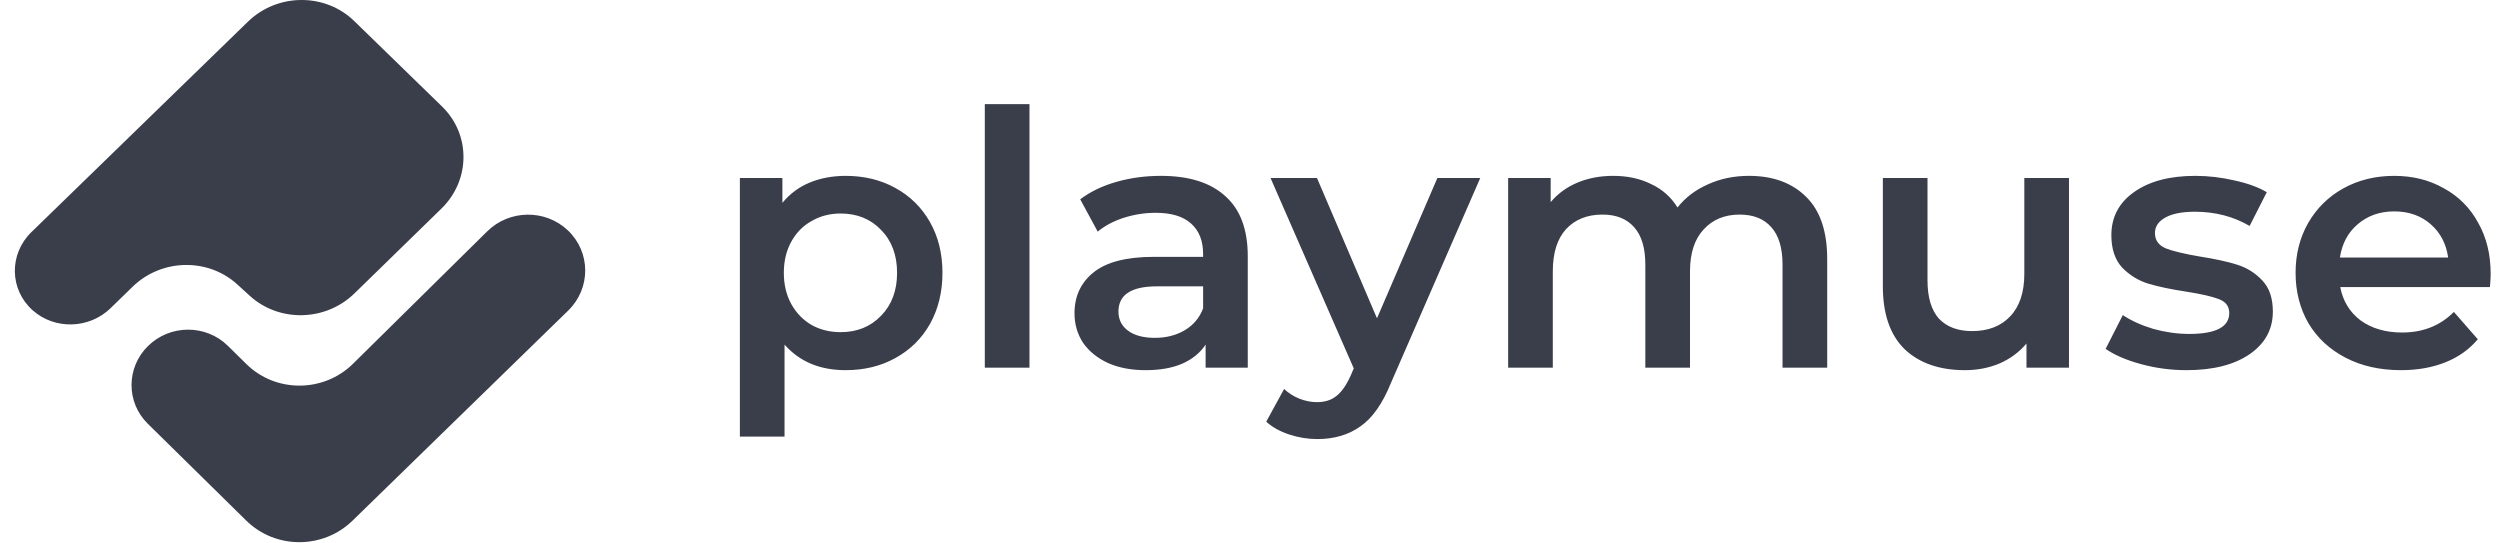
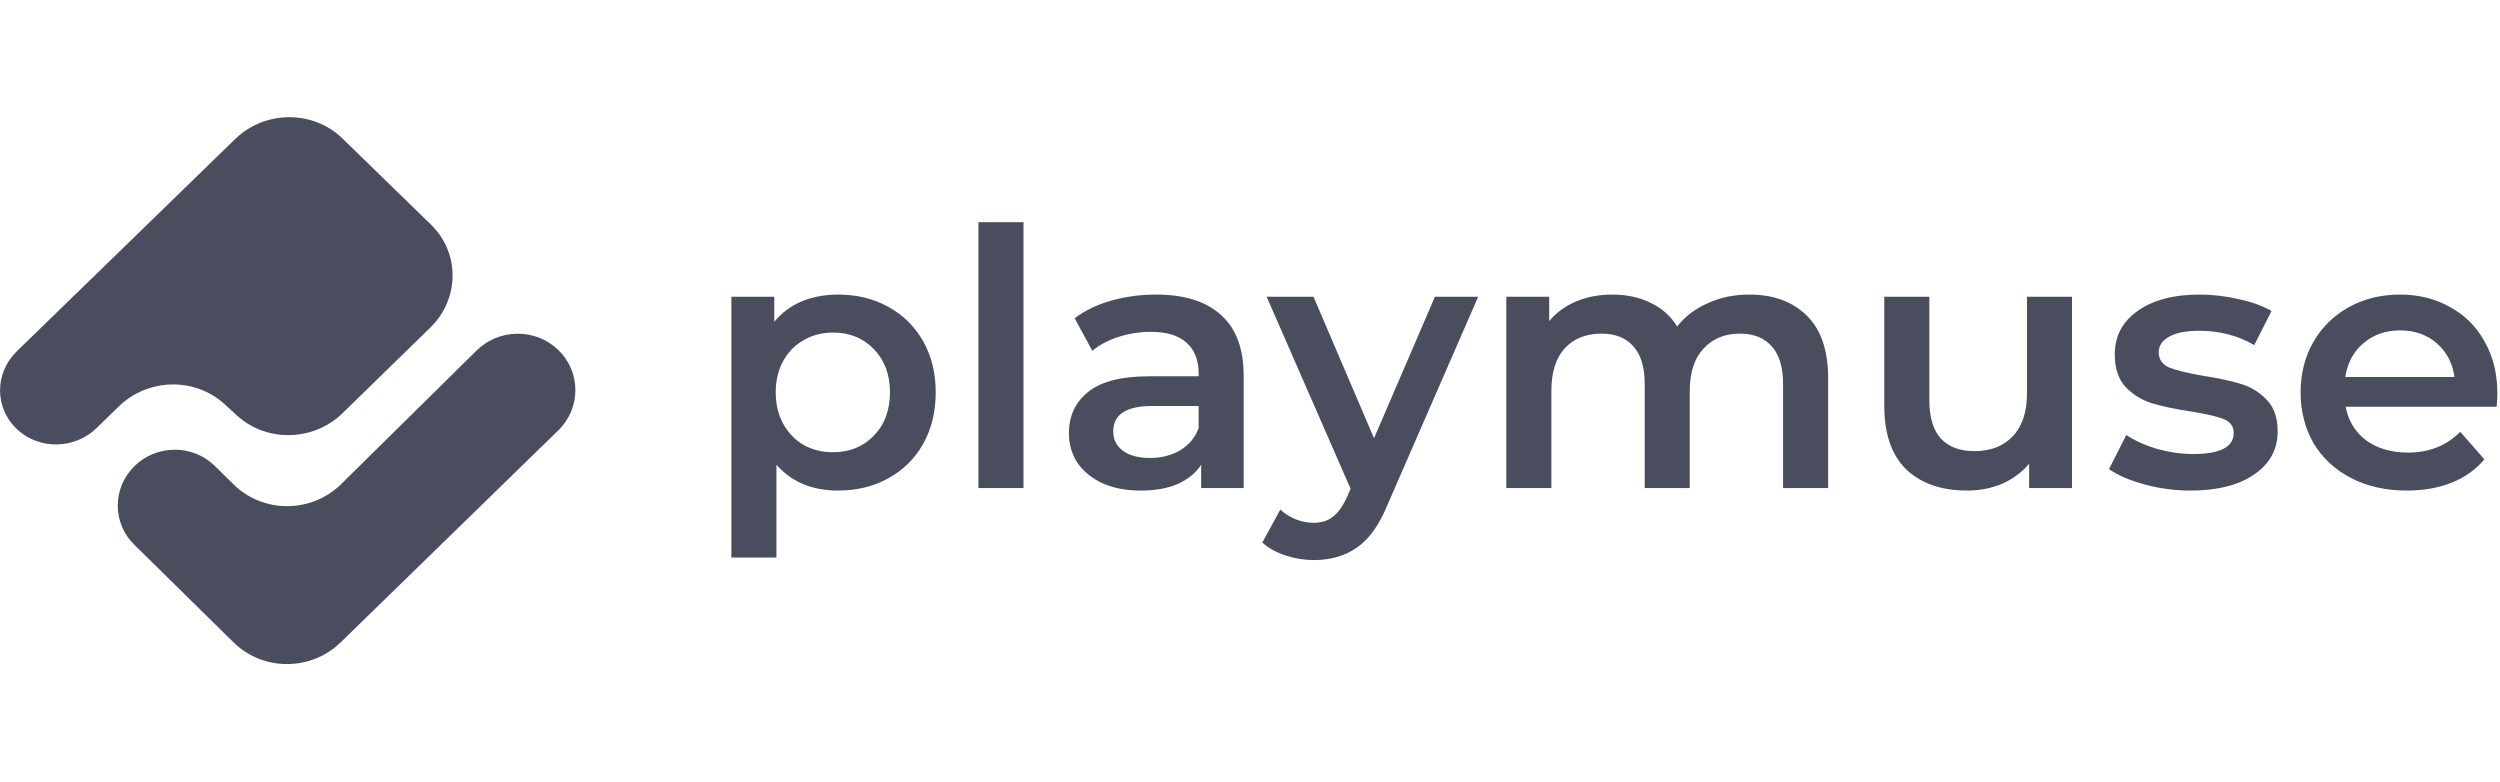
- <svg xmlns="http://www.w3.org/2000/svg" width="166" height="36" viewBox="0 0 166 36" fill="none">
-   <path fill-rule="evenodd" clip-rule="evenodd" d="M16.461 1.441C18.42 -0.464 21.588 -0.483 23.522 1.399L29.351 7.07C31.266 8.933 31.248 11.961 29.31 13.851L23.534 19.483C21.619 21.351 18.53 21.418 16.578 19.635L15.761 18.888C13.809 17.106 10.725 17.172 8.808 19.036L7.343 20.462C5.921 21.845 3.637 21.908 2.171 20.605C0.624 19.229 0.586 16.871 2.087 15.411L16.461 1.441ZM32.35 15.363C33.821 13.912 36.204 13.88 37.7 15.291C39.233 16.738 39.246 19.143 37.728 20.622L23.411 34.568C21.452 36.477 18.292 36.477 16.354 34.57L9.815 28.138C8.369 26.715 8.374 24.41 9.826 22.978C11.291 21.533 13.671 21.526 15.13 22.962L16.359 24.173C18.307 26.091 21.485 26.082 23.442 24.152L32.35 15.363ZM56.15 11.677C57.383 11.677 58.483 11.945 59.447 12.479C60.428 13.014 61.195 13.769 61.749 14.743C62.302 15.718 62.579 16.843 62.579 18.116C62.579 19.39 62.302 20.522 61.749 21.513C61.195 22.488 60.428 23.242 59.447 23.777C58.483 24.312 57.383 24.579 56.15 24.579C54.442 24.579 53.09 24.013 52.093 22.881V28.989H49.128V11.819H51.951V13.47C52.441 12.872 53.042 12.424 53.754 12.126C54.482 11.827 55.28 11.677 56.15 11.677ZM55.818 22.055C56.909 22.055 57.803 21.694 58.499 20.97C59.211 20.247 59.566 19.296 59.566 18.116C59.566 16.937 59.211 15.986 58.499 15.262C57.803 14.539 56.909 14.177 55.818 14.177C55.106 14.177 54.466 14.342 53.897 14.673C53.327 14.987 52.876 15.443 52.544 16.041C52.212 16.638 52.046 17.33 52.046 18.116C52.046 18.902 52.212 19.594 52.544 20.192C52.876 20.789 53.327 21.253 53.897 21.583C54.466 21.898 55.106 22.055 55.818 22.055ZM68.357 6.913H65.391V24.414H68.357V6.913ZM77.088 11.677C78.954 11.677 80.377 12.126 81.358 13.022C82.355 13.902 82.852 15.239 82.852 17.031V24.414H80.053V22.881C79.689 23.431 79.168 23.856 78.487 24.154C77.823 24.438 77.017 24.579 76.067 24.579C75.118 24.579 74.288 24.422 73.577 24.107C72.865 23.777 72.311 23.329 71.916 22.763C71.537 22.181 71.347 21.529 71.347 20.805C71.347 19.673 71.766 18.769 72.604 18.093C73.458 17.401 74.794 17.055 76.613 17.055H79.887V16.866C79.887 15.986 79.618 15.31 79.081 14.838C78.558 14.366 77.776 14.13 76.732 14.13C76.02 14.13 75.316 14.24 74.621 14.46C73.94 14.681 73.363 14.987 72.889 15.38L71.726 13.234C72.391 12.731 73.189 12.345 74.123 12.078C75.055 11.811 76.044 11.677 77.088 11.677ZM76.684 22.433C77.428 22.433 78.084 22.267 78.653 21.937C79.239 21.591 79.65 21.104 79.887 20.475V19.013H76.827C75.118 19.013 74.265 19.571 74.265 20.687C74.265 21.222 74.478 21.646 74.905 21.961C75.332 22.275 75.925 22.433 76.684 22.433ZM92.358 25.428L98.288 11.819H95.442L91.432 21.135L87.447 11.819H84.363L89.89 24.461L89.677 24.956C89.392 25.585 89.076 26.033 88.728 26.301C88.395 26.568 87.969 26.702 87.447 26.702C87.052 26.702 86.656 26.623 86.26 26.466C85.881 26.308 85.549 26.096 85.264 25.829L84.078 27.999C84.474 28.36 84.98 28.643 85.596 28.848C86.213 29.052 86.838 29.154 87.47 29.154C88.593 29.154 89.55 28.872 90.341 28.305C91.132 27.755 91.804 26.796 92.358 25.428ZM116.13 11.677C117.728 11.677 118.993 12.141 119.926 13.069C120.859 13.981 121.326 15.357 121.326 17.197V24.414H118.36V17.574C118.36 16.473 118.115 15.648 117.625 15.097C117.134 14.531 116.431 14.248 115.513 14.248C114.517 14.248 113.719 14.578 113.118 15.239C112.517 15.883 112.216 16.811 112.216 18.022V24.414H109.25V17.574C109.25 16.473 109.006 15.648 108.515 15.097C108.025 14.531 107.321 14.248 106.404 14.248C105.392 14.248 104.585 14.57 103.984 15.215C103.399 15.86 103.106 16.795 103.106 18.022V24.414H100.141V11.819H102.964V13.423C103.438 12.857 104.032 12.424 104.743 12.126C105.455 11.827 106.246 11.677 107.116 11.677C108.065 11.677 108.902 11.858 109.63 12.22C110.374 12.566 110.959 13.085 111.386 13.777C111.908 13.116 112.58 12.605 113.402 12.243C114.225 11.866 115.134 11.677 116.13 11.677ZM134.558 24.414H137.38V11.819H134.415V18.187C134.415 19.413 134.099 20.357 133.466 21.017C132.85 21.662 132.011 21.984 130.952 21.984C130.003 21.984 129.267 21.709 128.746 21.159C128.24 20.593 127.986 19.744 127.986 18.611V11.819H125.021V19.013C125.021 20.852 125.504 22.244 126.468 23.187C127.449 24.115 128.785 24.579 130.477 24.579C131.299 24.579 132.066 24.429 132.778 24.131C133.49 23.816 134.083 23.376 134.558 22.81V24.414ZM145.176 24.579C144.148 24.579 143.144 24.445 142.163 24.178C141.183 23.911 140.4 23.573 139.815 23.164L140.954 20.923C141.523 21.3 142.203 21.607 142.994 21.843C143.8 22.063 144.591 22.173 145.366 22.173C147.137 22.173 148.023 21.709 148.023 20.782C148.023 20.341 147.794 20.035 147.335 19.862C146.892 19.689 146.173 19.524 145.176 19.366C144.133 19.209 143.278 19.028 142.614 18.824C141.966 18.619 141.397 18.266 140.906 17.762C140.432 17.244 140.194 16.528 140.194 15.616C140.194 14.421 140.693 13.47 141.689 12.762C142.701 12.039 144.061 11.677 145.769 11.677C146.639 11.677 147.509 11.78 148.379 11.984C149.249 12.173 149.96 12.432 150.514 12.762L149.375 15.003C148.3 14.374 147.09 14.059 145.746 14.059C144.876 14.059 144.211 14.193 143.753 14.46C143.31 14.712 143.089 15.05 143.089 15.475C143.089 15.946 143.326 16.285 143.8 16.489C144.291 16.678 145.042 16.858 146.054 17.031C147.066 17.189 147.896 17.369 148.545 17.574C149.193 17.778 149.747 18.124 150.206 18.612C150.68 19.099 150.917 19.791 150.917 20.687C150.917 21.866 150.403 22.81 149.375 23.518C148.347 24.225 146.947 24.579 145.176 24.579ZM165.333 19.06C165.364 18.682 165.38 18.392 165.38 18.187C165.38 16.898 165.104 15.765 164.55 14.791C164.012 13.8 163.253 13.037 162.273 12.503C161.307 11.953 160.209 11.677 158.975 11.677C157.726 11.677 156.603 11.953 155.606 12.503C154.61 13.053 153.827 13.823 153.258 14.814C152.704 15.789 152.427 16.89 152.427 18.116C152.427 19.359 152.712 20.475 153.282 21.466C153.866 22.441 154.689 23.203 155.749 23.753C156.809 24.304 158.034 24.579 159.426 24.579C160.517 24.579 161.497 24.406 162.367 24.06C163.237 23.714 163.957 23.203 164.526 22.527L162.937 20.711C162.035 21.623 160.888 22.079 159.497 22.079C158.406 22.079 157.488 21.811 156.745 21.277C156.018 20.726 155.567 19.987 155.393 19.06H165.333ZM156.555 14.885C157.22 14.319 158.026 14.036 158.975 14.036C159.939 14.036 160.746 14.319 161.395 14.885C162.043 15.451 162.431 16.19 162.557 17.102H155.369C155.511 16.174 155.907 15.435 156.555 14.885Z" fill="#3A3D4A" />
+ <svg xmlns="http://www.w3.org/2000/svg" width="192" height="60" viewBox="0 0 192 60" fill="none">
+   <path fill-rule="evenodd" clip-rule="evenodd" d="M18.058 10.681C20.345 8.459 24.041 8.437 26.297 10.632L33.097 17.248C35.331 19.422 35.31 22.954 33.049 25.159L26.311 31.73C24.076 33.909 20.473 33.988 18.195 31.907L17.242 31.036C14.965 28.957 11.366 29.034 9.13 31.209L7.421 32.872C5.762 34.486 3.098 34.559 1.387 33.039C-0.418 31.434 -0.462 28.683 1.29 26.979L18.058 10.681ZM36.596 26.924C38.312 25.23 41.092 25.193 42.837 26.84C44.627 28.528 44.642 31.334 42.87 33.059L26.167 49.33C23.881 51.556 20.195 51.557 17.933 49.331L10.306 41.827C8.618 40.167 8.624 37.478 10.318 35.807C12.027 34.121 14.804 34.113 16.506 35.789L17.94 37.202C20.212 39.44 23.921 39.429 26.203 37.177L36.596 26.924ZM64.363 22.623C65.802 22.623 67.084 22.935 68.21 23.559C69.354 24.183 70.249 25.063 70.895 26.201C71.54 27.338 71.863 28.65 71.863 30.136C71.863 31.622 71.54 32.943 70.895 34.098C70.249 35.236 69.354 36.116 68.21 36.74C67.084 37.364 65.802 37.675 64.363 37.675C62.37 37.675 60.792 37.015 59.63 35.694V42.821H56.17V22.789H59.464V24.715C60.036 24.018 60.737 23.495 61.568 23.146C62.416 22.798 63.348 22.623 64.363 22.623ZM63.976 34.731C65.248 34.731 66.291 34.309 67.103 33.465C67.933 32.621 68.349 31.512 68.349 30.136C68.349 28.76 67.933 27.65 67.103 26.806C66.291 25.962 65.248 25.54 63.976 25.54C63.145 25.54 62.398 25.733 61.734 26.118C61.069 26.485 60.544 27.017 60.156 27.714C59.768 28.411 59.575 29.218 59.575 30.136C59.575 31.053 59.768 31.86 60.156 32.557C60.544 33.254 61.069 33.796 61.734 34.181C62.398 34.548 63.145 34.731 63.976 34.731ZM78.604 17.065H75.144V37.483H78.604V17.065ZM88.79 22.623C90.967 22.623 92.628 23.146 93.772 24.192C94.934 25.219 95.515 26.779 95.515 28.87V37.483H92.249V35.694C91.825 36.336 91.217 36.832 90.423 37.18C89.648 37.51 88.707 37.675 87.6 37.675C86.493 37.675 85.524 37.492 84.694 37.125C83.864 36.74 83.218 36.217 82.756 35.556C82.314 34.878 82.092 34.117 82.092 33.273C82.092 31.952 82.581 30.897 83.559 30.108C84.556 29.301 86.115 28.898 88.236 28.898H92.056V28.677C92.056 27.65 91.742 26.861 91.115 26.311C90.506 25.761 89.593 25.485 88.375 25.485C87.544 25.485 86.723 25.614 85.912 25.87C85.118 26.127 84.445 26.485 83.891 26.944L82.535 24.44C83.31 23.853 84.242 23.403 85.331 23.091C86.419 22.779 87.572 22.623 88.79 22.623ZM88.319 35.171C89.187 35.171 89.952 34.979 90.616 34.593C91.299 34.19 91.779 33.621 92.056 32.887V31.181H88.485C86.493 31.181 85.497 31.833 85.497 33.135C85.497 33.759 85.746 34.254 86.244 34.621C86.742 34.988 87.434 35.171 88.319 35.171ZM106.605 38.666L113.524 22.789H110.203L105.525 33.658L100.876 22.789H97.278L103.726 37.538L103.477 38.115C103.145 38.849 102.776 39.372 102.37 39.684C101.982 39.996 101.484 40.152 100.876 40.152C100.414 40.152 99.953 40.06 99.492 39.877C99.049 39.693 98.661 39.446 98.33 39.134L96.945 41.665C97.407 42.087 97.997 42.417 98.717 42.656C99.436 42.894 100.165 43.014 100.903 43.014C102.213 43.014 103.329 42.684 104.252 42.023C105.175 41.381 105.959 40.262 106.605 38.666ZM134.339 22.623C136.203 22.623 137.679 23.165 138.768 24.247C139.857 25.311 140.401 26.916 140.401 29.063V37.483H136.941V29.503C136.941 28.219 136.655 27.256 136.083 26.613C135.511 25.953 134.69 25.623 133.62 25.623C132.457 25.623 131.526 26.008 130.825 26.779C130.124 27.531 129.773 28.613 129.773 30.026V37.483H126.313V29.503C126.313 28.219 126.028 27.256 125.456 26.613C124.883 25.953 124.062 25.623 122.992 25.623C121.811 25.623 120.87 25.999 120.169 26.751C119.487 27.503 119.145 28.595 119.145 30.026V37.483H115.685V22.789H118.979V24.66C119.532 23.999 120.224 23.495 121.055 23.146C121.885 22.798 122.808 22.623 123.822 22.623C124.93 22.623 125.907 22.834 126.756 23.256C127.624 23.66 128.306 24.265 128.805 25.073C129.413 24.302 130.197 23.706 131.156 23.284C132.116 22.844 133.177 22.623 134.339 22.623ZM155.838 37.483H159.131V22.789H155.672V30.218C155.672 31.649 155.303 32.75 154.565 33.52C153.845 34.272 152.867 34.648 151.631 34.648C150.524 34.648 149.666 34.327 149.057 33.685C148.467 33.025 148.172 32.034 148.172 30.713V22.789H144.712V31.181C144.712 33.328 145.275 34.951 146.401 36.052C147.544 37.134 149.104 37.675 151.078 37.675C152.037 37.675 152.932 37.501 153.762 37.153C154.593 36.786 155.284 36.272 155.838 35.611V37.483ZM168.226 37.675C167.027 37.675 165.855 37.519 164.712 37.208C163.568 36.896 162.654 36.501 161.971 36.024L163.3 33.41C163.964 33.85 164.758 34.208 165.68 34.483C166.621 34.74 167.544 34.869 168.448 34.869C170.514 34.869 171.548 34.327 171.548 33.245C171.548 32.731 171.28 32.374 170.745 32.172C170.228 31.97 169.389 31.778 168.226 31.594C167.009 31.411 166.012 31.2 165.238 30.961C164.481 30.723 163.817 30.31 163.245 29.723C162.691 29.118 162.414 28.283 162.414 27.219C162.414 25.825 162.996 24.715 164.158 23.889C165.339 23.045 166.926 22.623 168.918 22.623C169.933 22.623 170.948 22.743 171.963 22.981C172.978 23.201 173.808 23.504 174.454 23.889L173.125 26.503C171.871 25.77 170.459 25.403 168.891 25.403C167.876 25.403 167.101 25.559 166.566 25.87C166.05 26.164 165.791 26.558 165.791 27.054C165.791 27.604 166.068 27.999 166.621 28.237C167.193 28.457 168.07 28.668 169.251 28.87C170.432 29.053 171.4 29.264 172.157 29.503C172.913 29.741 173.559 30.145 174.094 30.714C174.647 31.282 174.924 32.089 174.924 33.135C174.924 34.511 174.325 35.611 173.125 36.437C171.926 37.263 170.293 37.675 168.226 37.675ZM191.742 31.236C191.78 30.796 191.798 30.457 191.798 30.218C191.798 28.714 191.475 27.393 190.829 26.256C190.202 25.1 189.316 24.21 188.172 23.587C187.046 22.945 185.764 22.623 184.325 22.623C182.868 22.623 181.558 22.945 180.395 23.587C179.233 24.229 178.319 25.128 177.655 26.283C177.009 27.421 176.686 28.705 176.686 30.136C176.686 31.585 177.019 32.887 177.683 34.043C178.365 35.181 179.325 36.07 180.561 36.712C181.798 37.354 183.227 37.675 184.851 37.675C186.124 37.675 187.268 37.474 188.283 37.07C189.298 36.666 190.137 36.07 190.801 35.281L188.947 33.163C187.895 34.227 186.557 34.759 184.934 34.759C183.661 34.759 182.591 34.447 181.723 33.823C180.875 33.181 180.349 32.319 180.146 31.236H191.742ZM181.502 26.366C182.277 25.705 183.218 25.375 184.325 25.375C185.45 25.375 186.391 25.705 187.148 26.366C187.905 27.026 188.357 27.889 188.504 28.953H180.118C180.284 27.87 180.746 27.008 181.502 26.366Z" fill="#494D5E" />
</svg>
